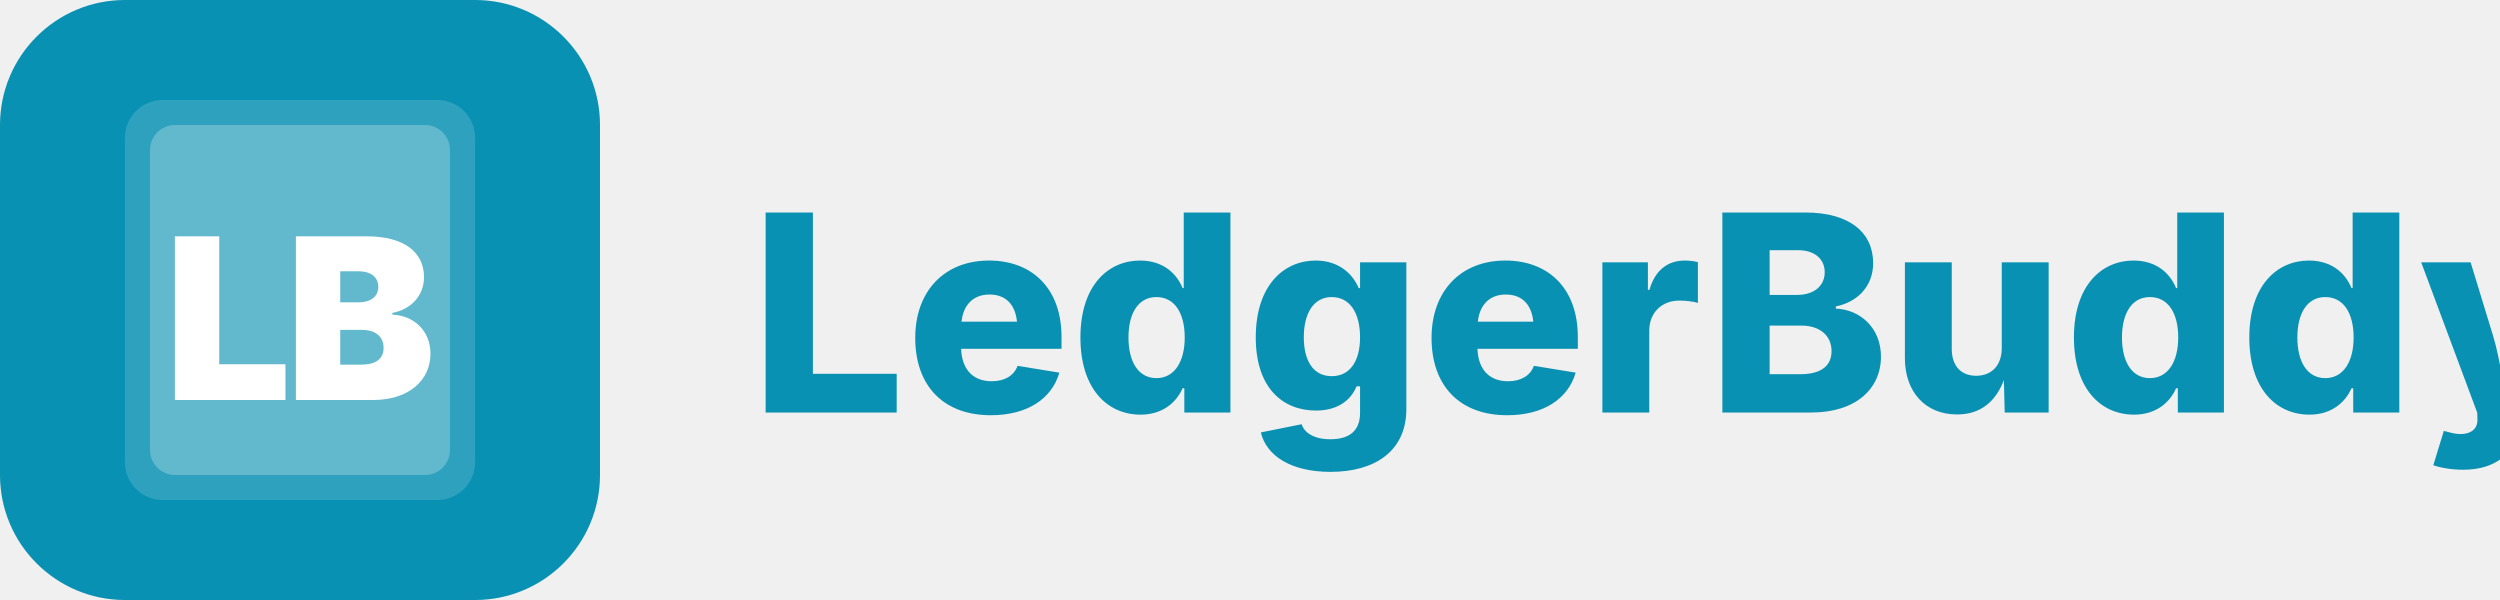
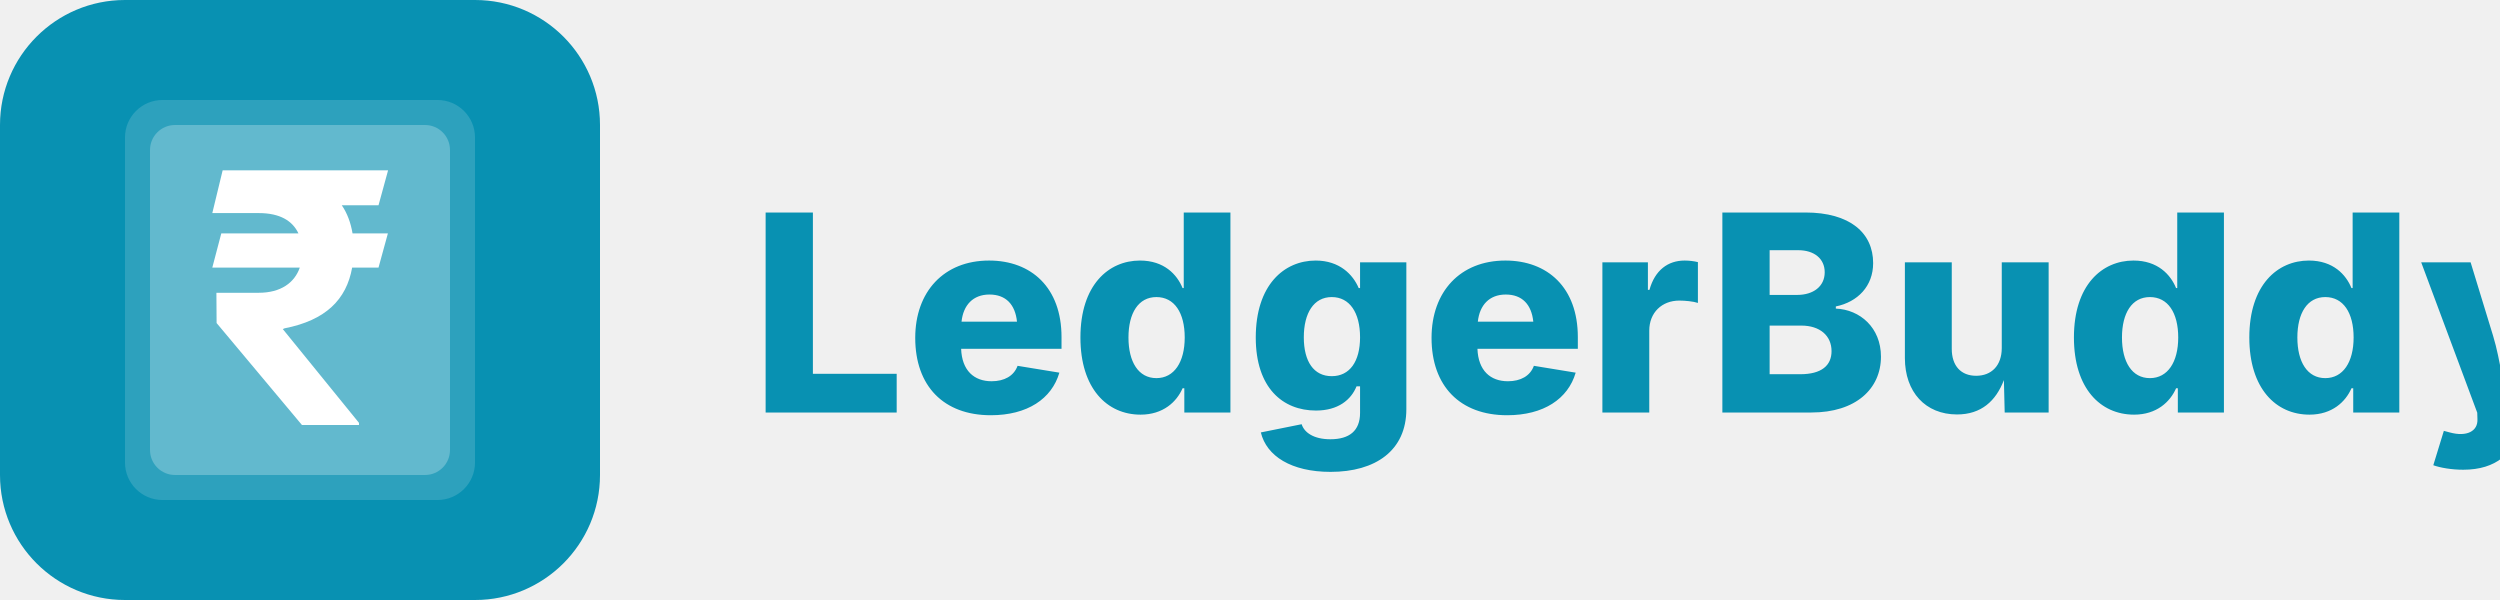
<svg xmlns="http://www.w3.org/2000/svg" viewBox="0 0 200 48">
  <rect width="48" height="48" rx="10" fill="#0891b2" />
  <rect x="10" y="8" width="28" height="32" rx="3" fill="#ffffff" opacity="0.15" />
  <rect x="12" y="10" width="24" height="28" rx="2" fill="#ffffff" opacity="0.25" />
-   <text x="24" y="32" font-family="Inter,Arial,sans-serif" font-size="18" font-weight="900" fill="#ffffff" text-anchor="middle" letter-spacing="-0.5">LB</text>
+   <text x="24" y="34" font-family="Inter,Arial,sans-serif" font-size="28" font-weight="700" fill="#ffffff" text-anchor="middle">₹</text>
  <text x="60" y="33" font-family="Inter,Arial,sans-serif" font-size="22" font-weight="800" fill="#0891b2">LedgerBuddy</text>
</svg>
